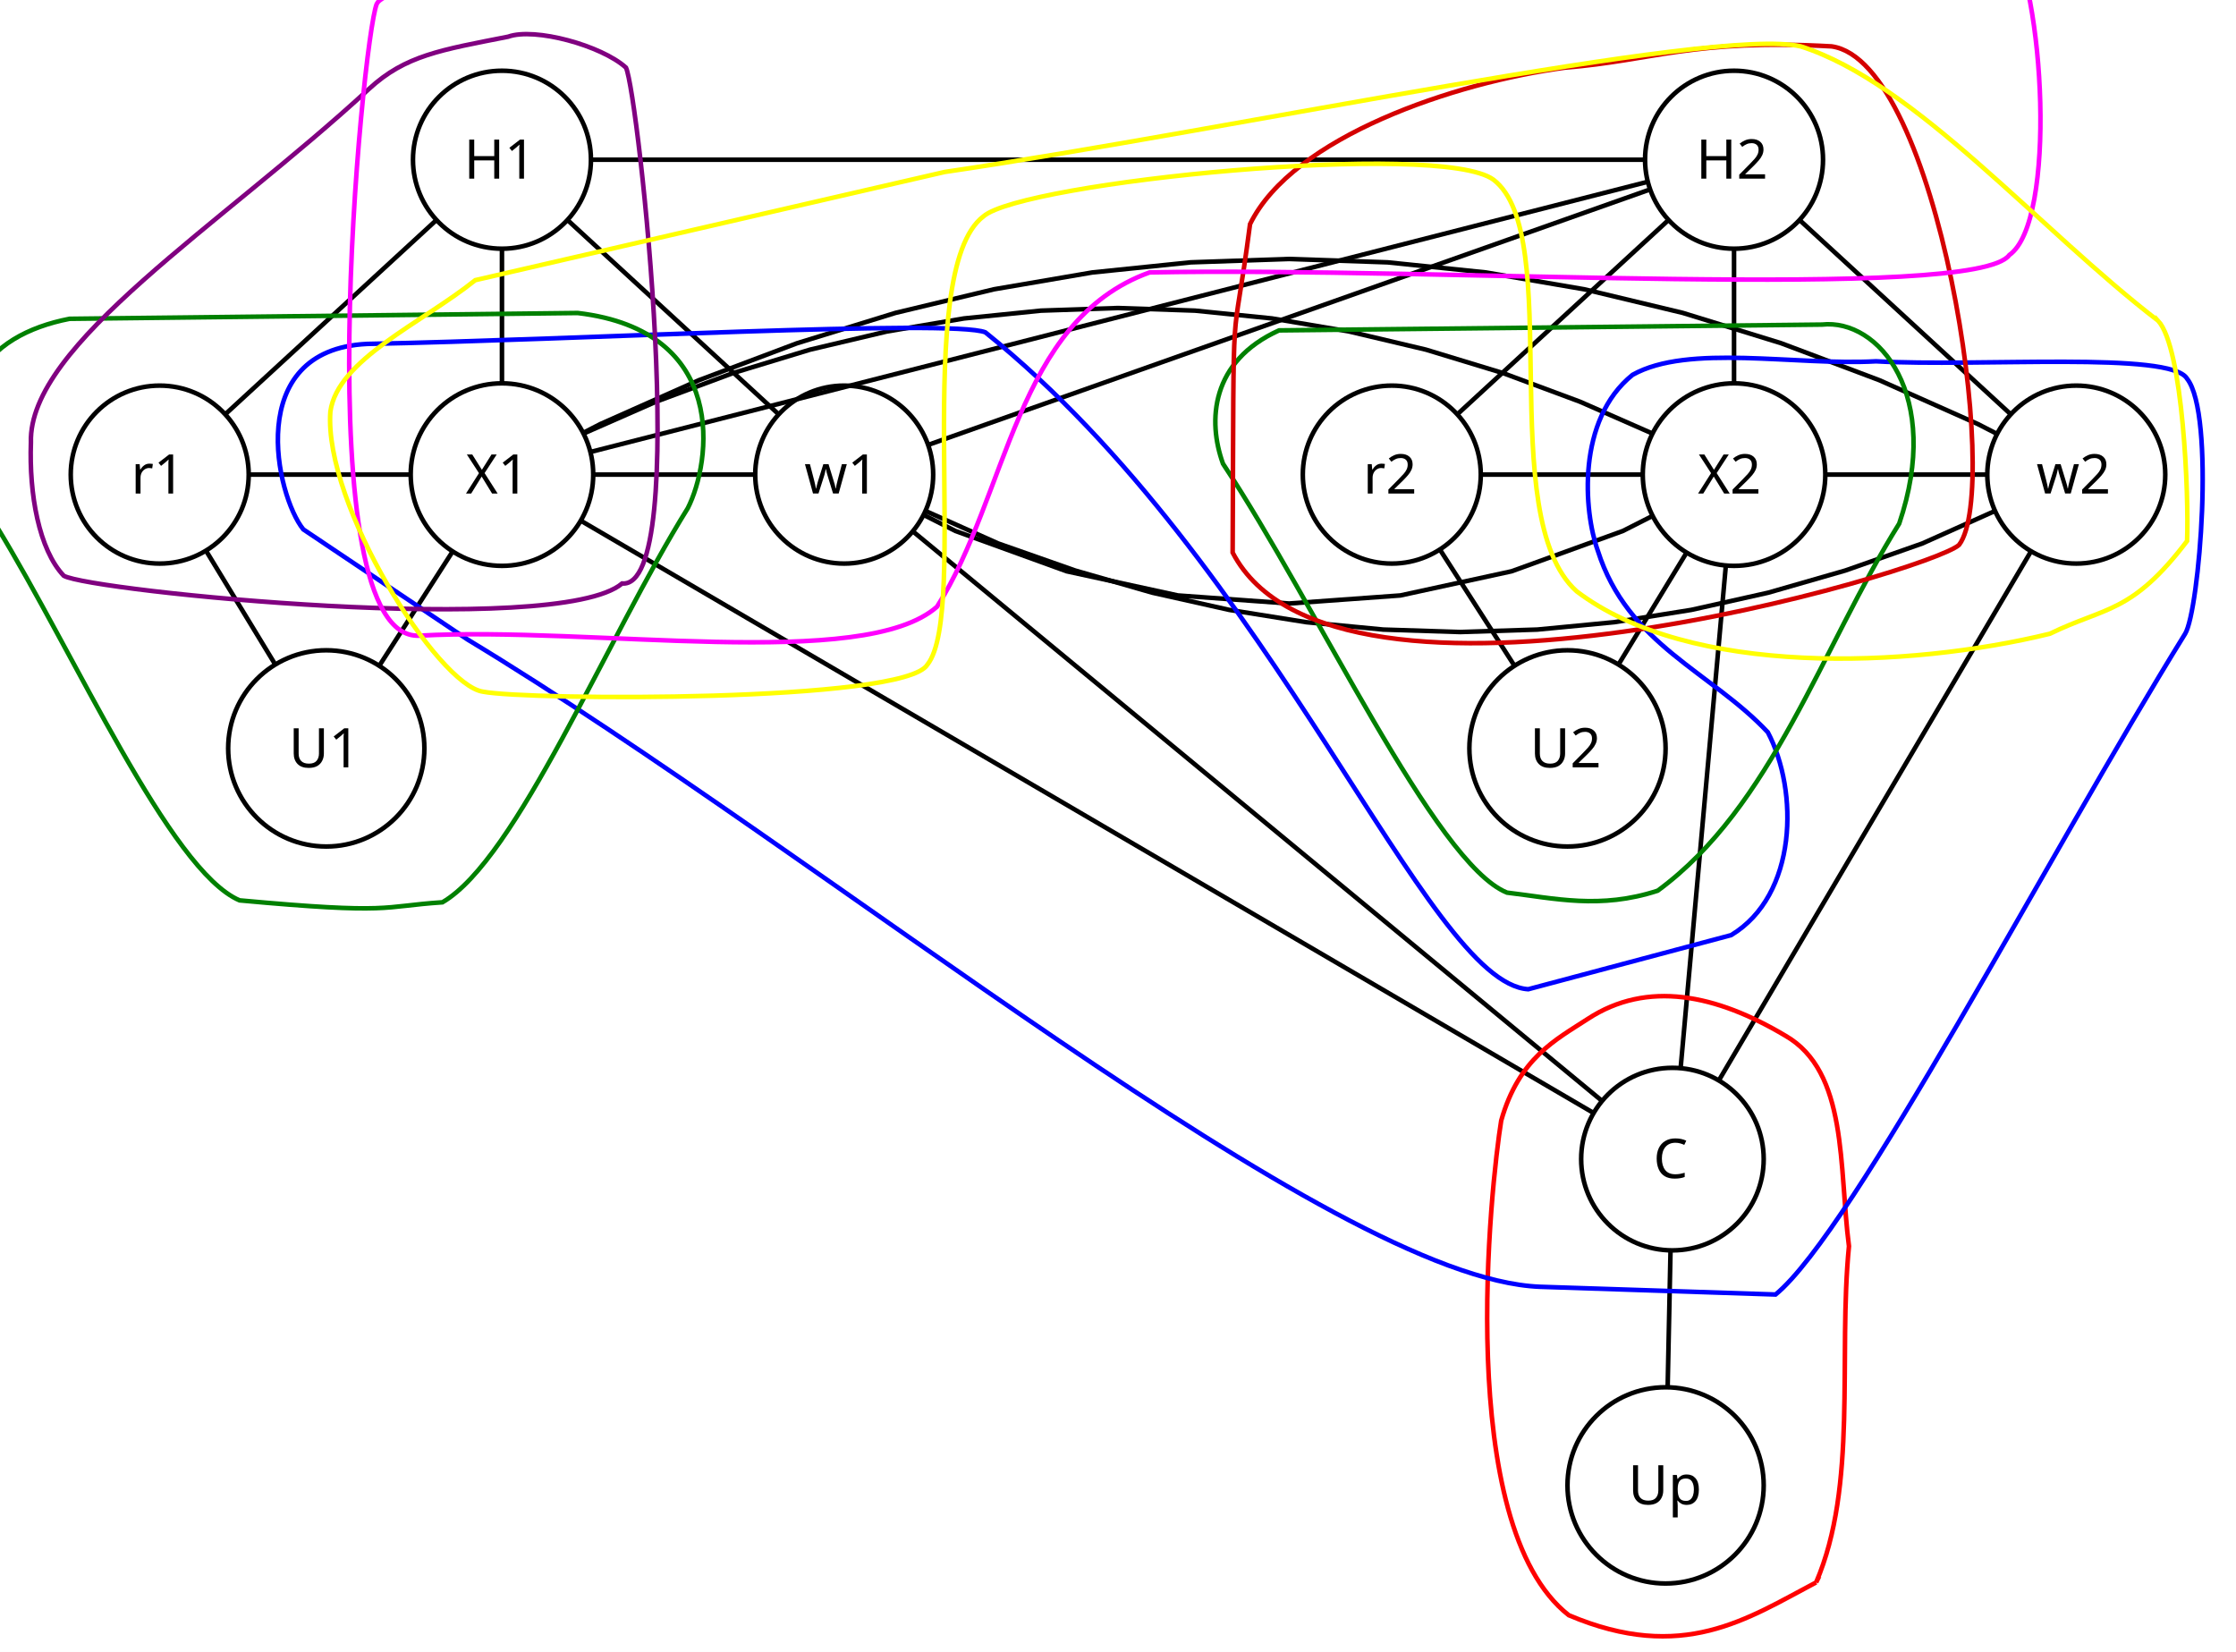
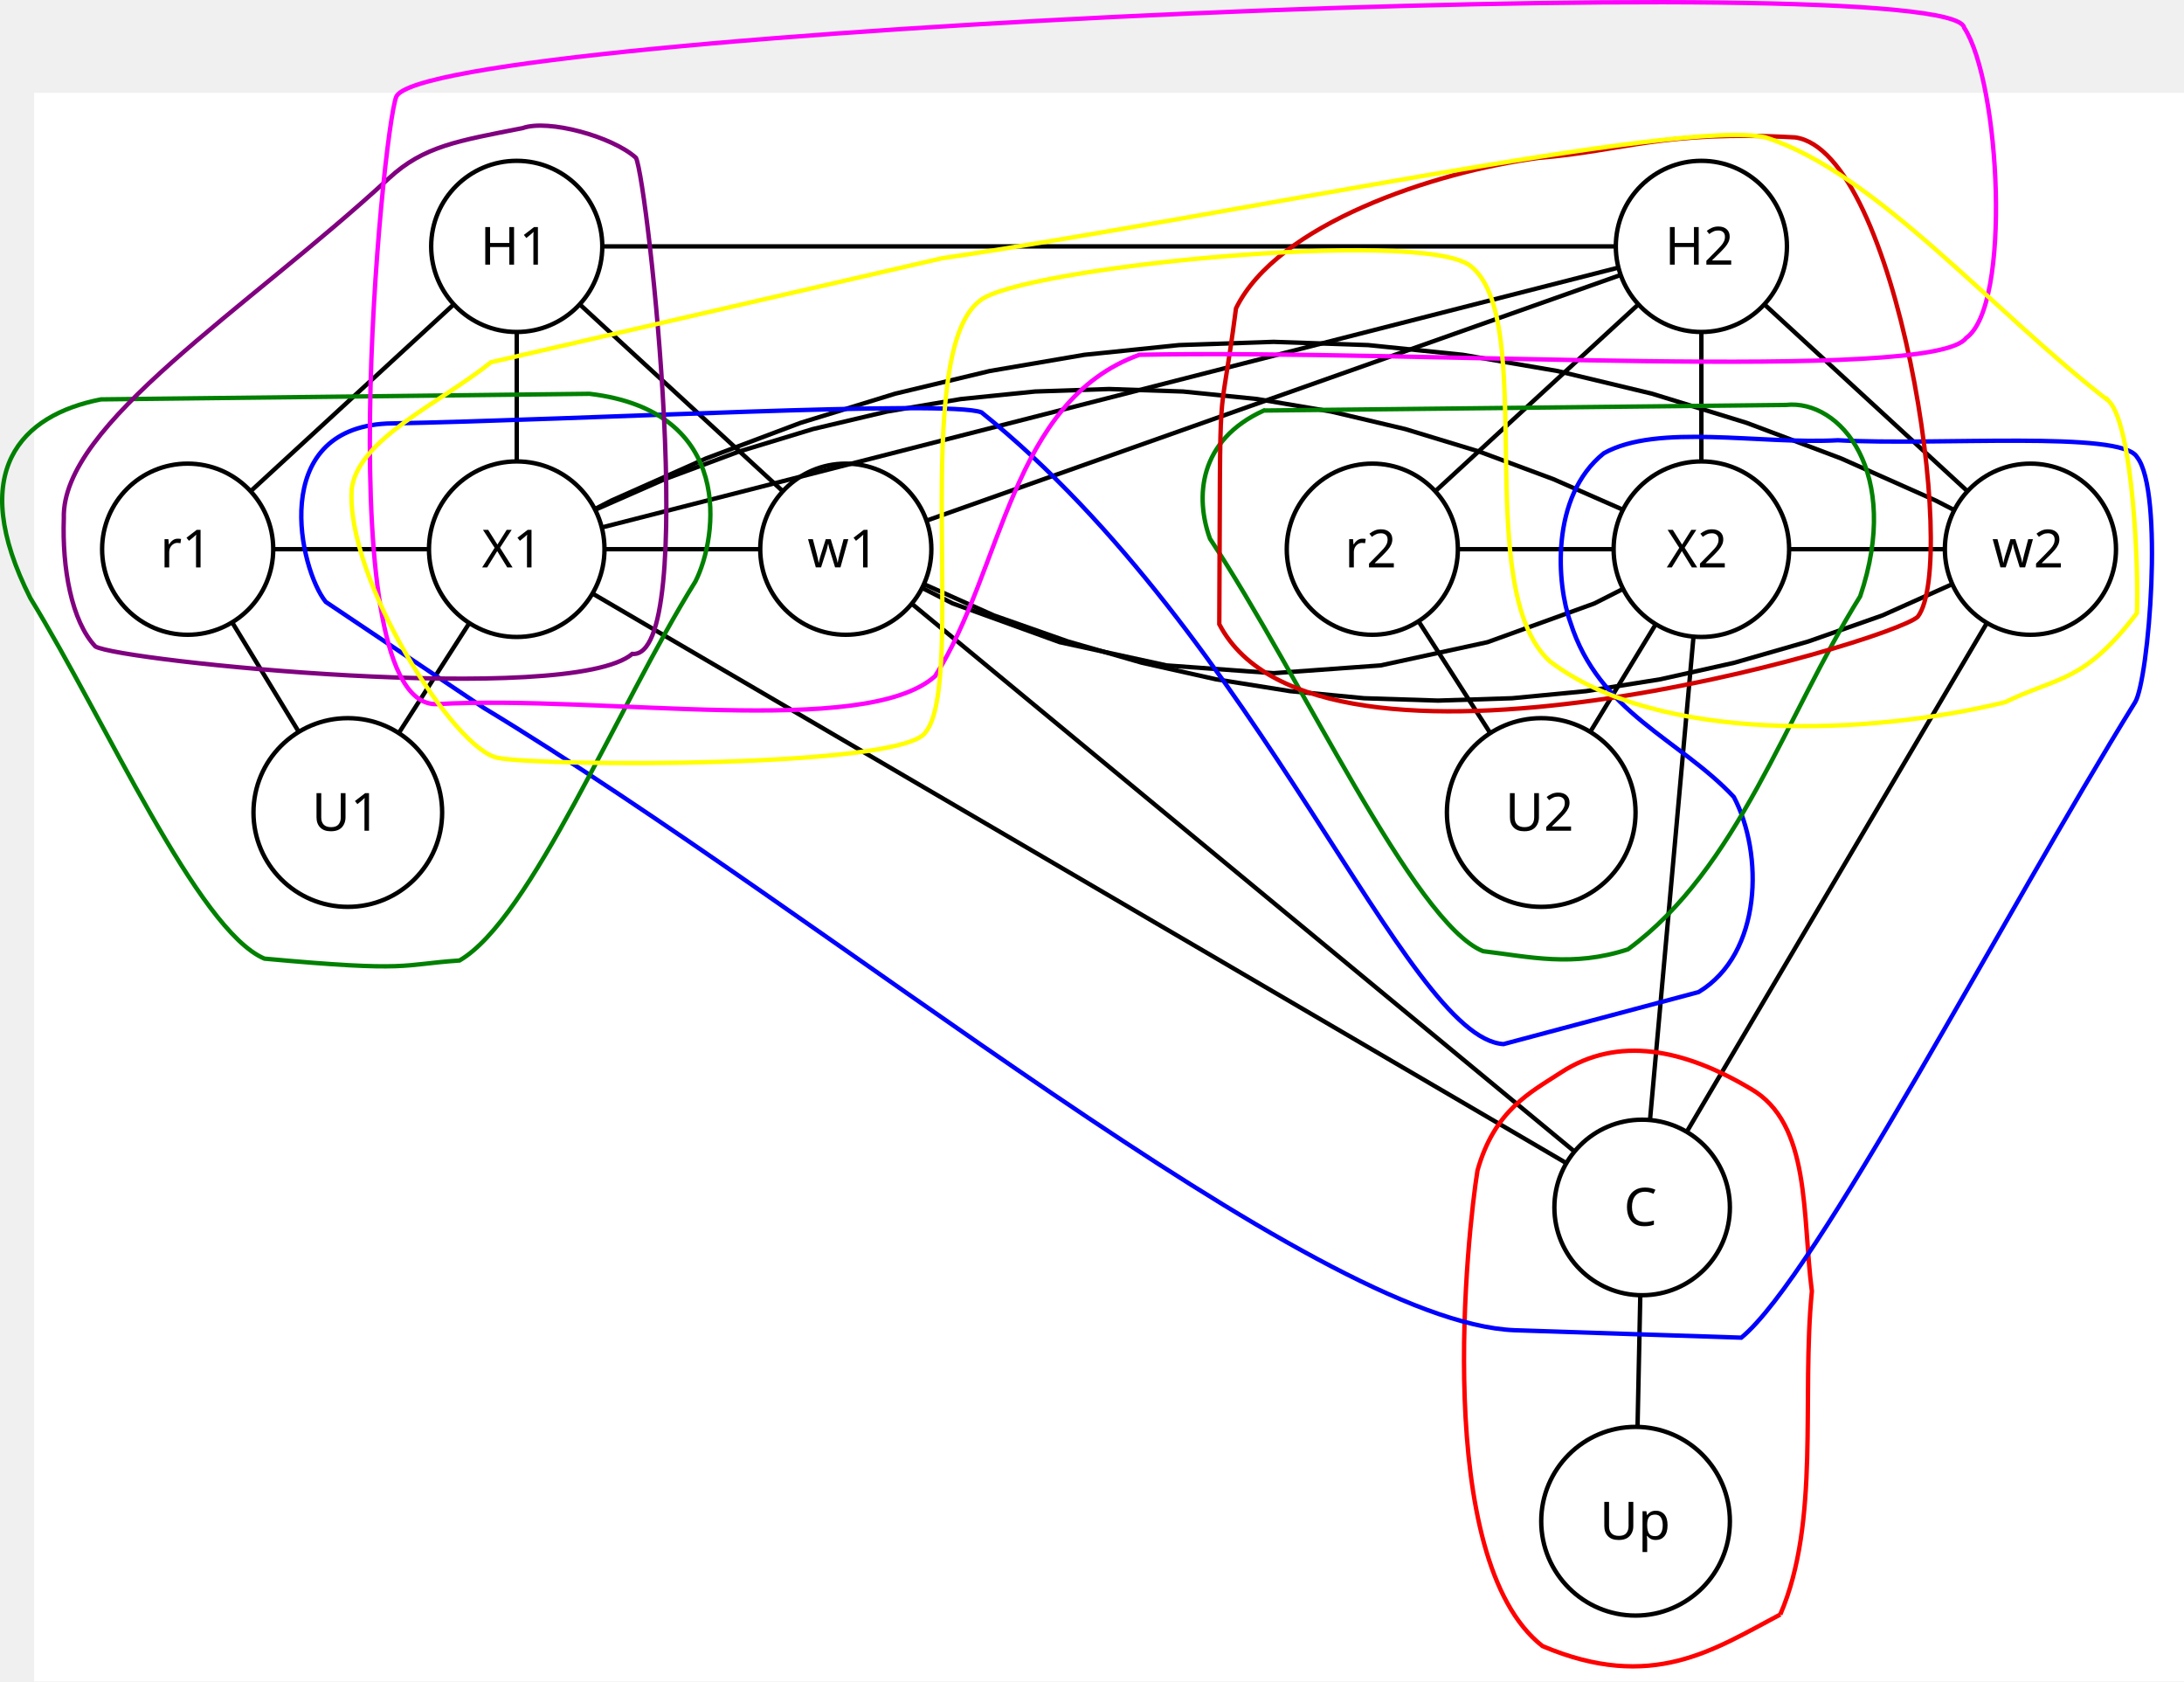
- <svg xmlns="http://www.w3.org/2000/svg" fill-opacity="1" color-rendering="auto" color-interpolation="auto" text-rendering="auto" stroke="black" stroke-linecap="square" width="490" stroke-miterlimit="10" shape-rendering="auto" stroke-opacity="1" fill="black" stroke-dasharray="none" font-weight="normal" stroke-width="1" height="362" font-family="'Dialog'" font-style="normal" stroke-linejoin="miter" font-size="12" stroke-dashoffset="0" image-rendering="auto" id="svg3379" version="1.1">
+ <svg xmlns="http://www.w3.org/2000/svg" color-rendering="auto" color-interpolation="auto" text-rendering="auto" width="497.773" stroke-miterlimit="10" shape-rendering="auto" font-weight="normal" height="383.148" font-style="normal" font-size="12" image-rendering="auto" id="svg3379" version="1.1" style="font-size:12px;font-style:normal;font-weight:normal;fill:#000000;fill-opacity:1;stroke:#000000;stroke-width:1;stroke-linecap:square;stroke-linejoin:miter;stroke-miterlimit:10;stroke-opacity:1;stroke-dasharray:none;stroke-dashoffset:0;font-family:Dialog">
  <defs id="genericDefs" />
-   <g id="g3382">
+   <g id="g3382" transform="translate(7.773091,21.14806)">
    <defs id="defs1">
      <clipPath clipPathUnits="userSpaceOnUse" id="clipPath1">
-         <path d="M0 0 L490 0 L490 362 L0 362 L0 0 Z" id="path3386" />
+         <path d="M 0,0 490,0 490,362 0,362 0,0 z" id="path3386" />
      </clipPath>
      <clipPath clipPathUnits="userSpaceOnUse" id="clipPath2">
-         <path d="M265 76 L755 76 L755 438 L265 438 L265 76 Z" id="path3389" />
+         <path d="m 265,76 490,0 0,362 -490,0 0,-362 z" id="path3389" />
      </clipPath>
    </defs>
-     <g fill="white" text-rendering="geometricPrecision" shape-rendering="geometricPrecision" transform="translate(-265,-76)" stroke="white" id="g3391">
-       <rect x="265" width="490" height="362" y="76" clip-path="url(#clipPath2)" stroke="none" id="rect3393" />
+     <g text-rendering="geometricPrecision" shape-rendering="geometricPrecision" transform="translate(-265,-76)" id="g3391" style="fill:#ffffff;stroke:#ffffff">
+       <rect x="265" width="490" height="362" y="76" clip-path="url(#clipPath2)" id="rect3393" style="stroke:none" />
    </g>
-     <g text-rendering="geometricPrecision" stroke-miterlimit="1.45" shape-rendering="geometricPrecision" font-family="sans-serif" transform="matrix(1,0,0,1,-265,-76)" stroke-linecap="butt" id="g3395">
-       <text x="293.716" xml:space="preserve" y="184.154" clip-path="url(#clipPath2)" stroke="none" id="text3397">r1</text>
-       <circle fill="none" r="19.5" clip-path="url(#clipPath2)" cx="300" cy="180" id="circle3399" d="m 319.5,180 c 0,10.77 -8.73,19.5 -19.5,19.5 -10.77,0 -19.5,-8.73 -19.5,-19.5 0,-10.77 8.73,-19.5 19.5,-19.5 10.77,0 19.5,8.73 19.5,19.5 z" />
-       <text x="441.275" xml:space="preserve" y="184.154" clip-path="url(#clipPath2)" stroke="none" id="text3401">w1</text>
-       <circle fill="none" r="19.5" clip-path="url(#clipPath2)" cx="450" cy="180" id="circle3403" d="m 469.5,180 c 0,10.77 -8.73,19.5 -19.5,19.5 -10.77,0 -19.5,-8.73 -19.5,-19.5 0,-10.77 8.73,-19.5 19.5,-19.5 10.77,0 19.5,8.73 19.5,19.5 z" />
-       <text x="366.671" xml:space="preserve" y="115.154" clip-path="url(#clipPath2)" stroke="none" id="text3405">H1</text>
-       <circle fill="none" r="19.5" clip-path="url(#clipPath2)" cx="375" cy="111" id="circle3407" d="m 394.5,111 c 0,10.77 -8.73,19.5 -19.5,19.5 -10.77,0 -19.5,-8.73 -19.5,-19.5 0,-10.77 8.73,-19.5 19.5,-19.5 10.77,0 19.5,8.73 19.5,19.5 z" />
-       <text x="563.716" xml:space="preserve" y="184.154" clip-path="url(#clipPath2)" stroke="none" id="text3409">r2</text>
-       <circle fill="none" r="19.5" clip-path="url(#clipPath2)" cx="570" cy="180" id="circle3411" d="m 589.5,180 c 0,10.77 -8.73,19.5 -19.5,19.5 -10.77,0 -19.5,-8.73 -19.5,-19.5 0,-10.77 8.73,-19.5 19.5,-19.5 10.77,0 19.5,8.73 19.5,19.5 z" />
-       <text x="711.275" xml:space="preserve" y="184.154" clip-path="url(#clipPath2)" stroke="none" id="text3413">w2</text>
-       <circle fill="none" r="19.5" clip-path="url(#clipPath2)" cx="720" cy="180" id="circle3415" d="m 739.5,180 c 0,10.77 -8.73,19.5 -19.5,19.5 -10.77,0 -19.5,-8.73 -19.5,-19.5 0,-10.77 8.73,-19.5 19.5,-19.5 10.77,0 19.5,8.73 19.5,19.5 z" />
-       <text x="636.671" xml:space="preserve" y="115.154" clip-path="url(#clipPath2)" stroke="none" id="text3417">H2</text>
-       <circle fill="none" r="19.5" clip-path="url(#clipPath2)" cx="645" cy="111" id="circle3419" d="m 664.5,111 c 0,10.77 -8.73,19.5 -19.5,19.5 -10.77,0 -19.5,-8.73 -19.5,-19.5 0,-10.77 8.73,-19.5 19.5,-19.5 10.77,0 19.5,8.73 19.5,19.5 z" />
-       <text x="367.072" xml:space="preserve" y="184.154" clip-path="url(#clipPath2)" stroke="none" id="text3421">X1</text>
-       <circle fill="none" r="20" clip-path="url(#clipPath2)" cx="375" cy="180" id="circle3423" d="m 395,180 c 0,11.046 -8.954,20 -20,20 -11.046,0 -20,-8.954 -20,-20 0,-11.046 8.954,-20 20,-20 11.046,0 20,8.954 20,20 z" />
-       <text x="637.072" xml:space="preserve" y="184.154" clip-path="url(#clipPath2)" stroke="none" id="text3425">X2</text>
-       <circle fill="none" r="20" clip-path="url(#clipPath2)" cx="645" cy="180" id="circle3427" d="m 665,180 c 0,11.046 -8.954,20 -20,20 -11.046,0 -20,-8.954 -20,-20 0,-11.046 8.954,-20 20,-20 11.046,0 20,8.954 20,20 z" />
-       <text x="328.291" xml:space="preserve" y="244.154" clip-path="url(#clipPath2)" stroke="none" id="text3429">U1</text>
-       <circle fill="none" r="21.5" clip-path="url(#clipPath2)" cx="336.5" cy="240" id="circle3431" d="m 358,240 c 0,11.874 -9.626,21.5 -21.5,21.5 -11.874,0 -21.5,-9.626 -21.5,-21.5 0,-11.874 9.626,-21.5 21.5,-21.5 11.874,0 21.5,9.626 21.5,21.5 z" />
-       <text x="600.291" xml:space="preserve" y="244.154" clip-path="url(#clipPath2)" stroke="none" id="text3433">U2</text>
-       <circle fill="none" r="21.5" clip-path="url(#clipPath2)" cx="608.5" cy="240" id="circle3435" d="m 630,240 c 0,11.874 -9.626,21.5 -21.5,21.5 -11.874,0 -21.5,-9.626 -21.5,-21.5 0,-11.874 9.626,-21.5 21.5,-21.5 11.874,0 21.5,9.626 21.5,21.5 z" />
-       <text x="621.8" xml:space="preserve" y="405.654" clip-path="url(#clipPath2)" stroke="none" id="text3437">Up</text>
-       <circle fill="none" r="21.5" clip-path="url(#clipPath2)" cx="630" cy="401.5" id="circle3439" d="m 651.5,401.5 c 0,11.874 -9.626,21.5 -21.5,21.5 -11.874,0 -21.5,-9.626 -21.5,-21.5 0,-11.874 9.626,-21.5 21.5,-21.5 11.874,0 21.5,9.626 21.5,21.5 z" />
-       <text x="627.311" xml:space="preserve" y="334.154" clip-path="url(#clipPath2)" stroke="none" id="text3441">C</text>
-       <circle fill="none" r="20" clip-path="url(#clipPath2)" cx="631.5" cy="330" id="circle3443" d="m 651.5,330 c 0,11.046 -8.954,20 -20,20 -11.046,0 -20,-8.954 -20,-20 0,-11.046 8.954,-20 20,-20 11.046,0 20,8.954 20,20 z" />
-       <path fill="none" d="M360.649 124.203 L314.351 166.797" clip-path="url(#clipPath2)" id="path3445" />
-       <path fill="none" d="M389.351 124.203 L435.649 166.797" clip-path="url(#clipPath2)" id="path3447" />
-       <path fill="none" d="M467.801 187.961 L483.75 195.094 L500.625 201.023 L517.5 205.875 L534.375 209.648 L551.25 212.344 L568.125 213.961 L585 214.5 L601.875 213.961 L618.75 212.344 L635.625 209.648 L652.5 205.875 L669.375 201.023 L686.25 195.094 L702.199 187.961" clip-path="url(#clipPath2)" id="path3449" />
-       <path fill="none" d="M468.383 173.495 L626.617 117.505" clip-path="url(#clipPath2)" id="path3451" />
-       <path fill="none" d="M394.5 111 L625.5 111" clip-path="url(#clipPath2)" id="path3453" />
-       <path fill="none" d="M659.351 124.203 L705.649 166.797" clip-path="url(#clipPath2)" id="path3455" />
-       <path fill="none" d="M630.649 124.203 L584.351 166.797" clip-path="url(#clipPath2)" id="path3457" />
-       <path fill="none" d="M319.5 180 L355 180" clip-path="url(#clipPath2)" id="path3459" />
-       <path fill="none" d="M375 130.5 L375 160" clip-path="url(#clipPath2)" id="path3461" />
-       <path fill="none" d="M395 180 L430.5 180" clip-path="url(#clipPath2)" id="path3463" />
-       <path fill="none" d="M392.791 170.863 L396.562 168.926 L418.125 159.328 L439.688 151.207 L461.25 144.562 L482.812 139.394 L504.375 135.703 L525.938 133.488 L547.5 132.75 L569.062 133.488 L590.625 135.703 L612.188 139.394 L633.75 144.562 L655.312 151.207 L676.875 159.328 L698.438 168.926 L702.654 171.091" clip-path="url(#clipPath2)" id="path3465" />
-       <path fill="none" d="M394.377 175.048 L626.107 115.828" clip-path="url(#clipPath2)" id="path3467" />
-       <path fill="none" d="M589.5 180 L625 180" clip-path="url(#clipPath2)" id="path3469" />
-       <path fill="none" d="M392.897 170.996 L408.75 164.031 L425.625 157.758 L442.5 152.625 L459.375 148.633 L476.25 145.781 L493.125 144.07 L510 143.5 L526.875 144.07 L543.75 145.781 L560.625 148.633 L577.5 152.625 L594.375 157.758 L611.25 164.031 L627.103 170.996" clip-path="url(#clipPath2)" id="path3471" />
-       <path fill="none" d="M467.392 188.819 L474.375 192.359 L498.75 201.188 L523.125 206.484 L547.5 208.25 L571.875 206.484 L596.25 201.188 L620.625 192.359 L627.162 189.045" clip-path="url(#clipPath2)" id="path3473" />
-       <path fill="none" d="M645 130.5 L645 160" clip-path="url(#clipPath2)" id="path3475" />
-       <path fill="none" d="M665 180 L700.5 180" clip-path="url(#clipPath2)" id="path3477" />
-       <path fill="none" d="M310.135 196.66 L325.326 221.632" clip-path="url(#clipPath2)" id="path3479" />
-       <path fill="none" d="M364.199 196.833 L348.111 221.905" clip-path="url(#clipPath2)" id="path3481" />
-       <path fill="none" d="M580.531 196.412 L596.889 221.905" clip-path="url(#clipPath2)" id="path3483" />
-       <path fill="none" d="M634.606 197.087 L619.674 221.632" clip-path="url(#clipPath2)" id="path3485" />
-       <path fill="none" d="M392.265 190.096 L614.235 319.904" clip-path="url(#clipPath2)" id="path3487" />
-       <path fill="none" d="M465.031 192.422 L616.083 317.259" clip-path="url(#clipPath2)" id="path3489" />
-       <path fill="none" d="M643.207 199.919 L633.293 310.08" clip-path="url(#clipPath2)" id="path3491" />
-       <path fill="none" d="M710.091 196.795 L641.663 312.775" clip-path="url(#clipPath2)" id="path3493" />
-       <path fill="none" d="M631.081 349.996 L630.451 380.005" clip-path="url(#clipPath2)" id="path3495" />
+     <g text-rendering="geometricPrecision" stroke-miterlimit="1.45" shape-rendering="geometricPrecision" transform="translate(-265,-76)" id="g3395" style="stroke-linecap:butt;stroke-miterlimit:1.45;font-family:sans-serif">
+       <text x="293.716" xml:space="preserve" y="184.154" clip-path="url(#clipPath2)" id="text3397" style="stroke:none">r1</text>
+       <circle r="19.5" clip-path="url(#clipPath2)" cx="300" cy="180" id="circle3399" d="m 319.5,180 c 0,10.77 -8.73,19.5 -19.5,19.5 -10.77,0 -19.5,-8.73 -19.5,-19.5 0,-10.77 8.73,-19.5 19.5,-19.5 10.77,0 19.5,8.73 19.5,19.5 z" style="fill:none" />
+       <text x="441.275" xml:space="preserve" y="184.154" clip-path="url(#clipPath2)" id="text3401" style="stroke:none">w1</text>
+       <circle r="19.5" clip-path="url(#clipPath2)" cx="450" cy="180" id="circle3403" d="m 469.5,180 c 0,10.77 -8.73,19.5 -19.5,19.5 -10.77,0 -19.5,-8.73 -19.5,-19.5 0,-10.77 8.73,-19.5 19.5,-19.5 10.77,0 19.5,8.73 19.5,19.5 z" style="fill:none" />
+       <text x="366.671" xml:space="preserve" y="115.154" clip-path="url(#clipPath2)" id="text3405" style="stroke:none">H1</text>
+       <circle r="19.5" clip-path="url(#clipPath2)" cx="375" cy="111" id="circle3407" d="m 394.5,111 c 0,10.77 -8.73,19.5 -19.5,19.5 -10.77,0 -19.5,-8.73 -19.5,-19.5 0,-10.77 8.73,-19.5 19.5,-19.5 10.77,0 19.5,8.73 19.5,19.5 z" style="fill:none" />
+       <text x="563.716" xml:space="preserve" y="184.154" clip-path="url(#clipPath2)" id="text3409" style="stroke:none">r2</text>
+       <circle r="19.5" clip-path="url(#clipPath2)" cx="570" cy="180" id="circle3411" d="m 589.5,180 c 0,10.77 -8.73,19.5 -19.5,19.5 -10.77,0 -19.5,-8.73 -19.5,-19.5 0,-10.77 8.73,-19.5 19.5,-19.5 10.77,0 19.5,8.73 19.5,19.5 z" style="fill:none" />
+       <text x="711.275" xml:space="preserve" y="184.154" clip-path="url(#clipPath2)" id="text3413" style="stroke:none">w2</text>
+       <circle r="19.5" clip-path="url(#clipPath2)" cx="720" cy="180" id="circle3415" d="m 739.5,180 c 0,10.77 -8.73,19.5 -19.5,19.5 -10.77,0 -19.5,-8.73 -19.5,-19.5 0,-10.77 8.73,-19.5 19.5,-19.5 10.77,0 19.5,8.73 19.5,19.5 z" style="fill:none" />
+       <text x="636.671" xml:space="preserve" y="115.154" clip-path="url(#clipPath2)" id="text3417" style="stroke:none">H2</text>
+       <circle r="19.5" clip-path="url(#clipPath2)" cx="645" cy="111" id="circle3419" d="m 664.5,111 c 0,10.77 -8.73,19.5 -19.5,19.5 -10.77,0 -19.5,-8.73 -19.5,-19.5 0,-10.77 8.73,-19.5 19.5,-19.5 10.77,0 19.5,8.73 19.5,19.5 z" style="fill:none" />
+       <text x="367.072" xml:space="preserve" y="184.154" clip-path="url(#clipPath2)" id="text3421" style="stroke:none">X1</text>
+       <circle r="20" clip-path="url(#clipPath2)" cx="375" cy="180" id="circle3423" d="m 395,180 c 0,11.046 -8.954,20 -20,20 -11.046,0 -20,-8.954 -20,-20 0,-11.046 8.954,-20 20,-20 11.046,0 20,8.954 20,20 z" style="fill:none" />
+       <text x="637.072" xml:space="preserve" y="184.154" clip-path="url(#clipPath2)" id="text3425" style="stroke:none">X2</text>
+       <circle r="20" clip-path="url(#clipPath2)" cx="645" cy="180" id="circle3427" d="m 665,180 c 0,11.046 -8.954,20 -20,20 -11.046,0 -20,-8.954 -20,-20 0,-11.046 8.954,-20 20,-20 11.046,0 20,8.954 20,20 z" style="fill:none" />
+       <text x="328.291" xml:space="preserve" y="244.154" clip-path="url(#clipPath2)" id="text3429" style="stroke:none">U1</text>
+       <circle r="21.5" clip-path="url(#clipPath2)" cx="336.5" cy="240" id="circle3431" d="m 358,240 c 0,11.874 -9.626,21.5 -21.5,21.5 -11.874,0 -21.5,-9.626 -21.5,-21.5 0,-11.874 9.626,-21.5 21.5,-21.5 11.874,0 21.5,9.626 21.5,21.5 z" style="fill:none" />
+       <text x="600.291" xml:space="preserve" y="244.154" clip-path="url(#clipPath2)" id="text3433" style="stroke:none">U2</text>
+       <circle r="21.5" clip-path="url(#clipPath2)" cx="608.5" cy="240" id="circle3435" d="m 630,240 c 0,11.874 -9.626,21.5 -21.5,21.5 -11.874,0 -21.5,-9.626 -21.5,-21.5 0,-11.874 9.626,-21.5 21.5,-21.5 11.874,0 21.5,9.626 21.5,21.5 z" style="fill:none" />
+       <text x="621.8" xml:space="preserve" y="405.654" clip-path="url(#clipPath2)" id="text3437" style="stroke:none">Up</text>
+       <circle r="21.5" clip-path="url(#clipPath2)" cx="630" cy="401.5" id="circle3439" d="m 651.5,401.5 c 0,11.874 -9.626,21.5 -21.5,21.5 -11.874,0 -21.5,-9.626 -21.5,-21.5 0,-11.874 9.626,-21.5 21.5,-21.5 11.874,0 21.5,9.626 21.5,21.5 z" style="fill:none" />
+       <text x="627.31" xml:space="preserve" y="334.154" clip-path="url(#clipPath2)" id="text3441" style="stroke:none">C</text>
+       <circle r="20" clip-path="url(#clipPath2)" cx="631.5" cy="330" id="circle3443" d="m 651.5,330 c 0,11.046 -8.954,20 -20,20 -11.046,0 -20,-8.954 -20,-20 0,-11.046 8.954,-20 20,-20 11.046,0 20,8.954 20,20 z" style="fill:none" />
+       <path d="m 360.649,124.203 -46.299,42.595" clip-path="url(#clipPath2)" id="path3445" style="fill:none" />
+       <path d="m 389.351,124.203 46.299,42.595" clip-path="url(#clipPath2)" id="path3447" style="fill:none" />
+       <path d="m 467.801,187.961 15.949,7.133 16.875,5.93 16.875,4.852 16.875,3.773 16.875,2.695 16.875,1.617 16.875,0.539 16.875,-0.539 16.875,-1.617 16.875,-2.695 16.875,-3.773 16.875,-4.852 16.875,-5.93 15.949,-7.133" clip-path="url(#clipPath2)" id="path3449" style="fill:none" />
+       <path d="M 468.383,173.495 626.617,117.505" clip-path="url(#clipPath2)" id="path3451" style="fill:none" />
+       <path d="m 394.5,111 231,0" clip-path="url(#clipPath2)" id="path3453" style="fill:none" />
+       <path d="m 659.351,124.203 46.299,42.595" clip-path="url(#clipPath2)" id="path3455" style="fill:none" />
+       <path d="m 630.649,124.203 -46.299,42.595" clip-path="url(#clipPath2)" id="path3457" style="fill:none" />
+       <path d="m 319.5,180 35.5,0" clip-path="url(#clipPath2)" id="path3459" style="fill:none" />
+       <path d="m 375,130.5 0,29.5" clip-path="url(#clipPath2)" id="path3461" style="fill:none" />
+       <path d="m 395,180 35.5,0" clip-path="url(#clipPath2)" id="path3463" style="fill:none" />
+       <path d="m 392.791,170.863 3.772,-1.937 21.562,-9.598 21.562,-8.121 21.562,-6.644 21.562,-5.168 21.562,-3.691 21.562,-2.215 21.562,-0.738 21.562,0.738 21.562,2.215 21.562,3.691 21.562,5.168 21.562,6.644 21.562,8.121 21.562,9.598 4.216,2.166" clip-path="url(#clipPath2)" id="path3465" style="fill:none" />
+       <path d="M 394.377,175.048 626.107,115.828" clip-path="url(#clipPath2)" id="path3467" style="fill:none" />
+       <path d="m 589.5,180 35.5,0" clip-path="url(#clipPath2)" id="path3469" style="fill:none" />
+       <path d="m 392.897,170.996 15.853,-6.965 16.875,-6.273 16.875,-5.133 16.875,-3.992 16.875,-2.852 16.875,-1.711 L 510,143.5 l 16.875,0.57 16.875,1.711 16.875,2.852 16.875,3.992 16.875,5.133 16.875,6.273 15.853,6.965" clip-path="url(#clipPath2)" id="path3471" style="fill:none" />
+       <path d="m 467.392,188.819 6.983,3.541 24.375,8.828 24.375,5.297 24.375,1.766 24.375,-1.766 24.375,-5.297 24.375,-8.828 6.537,-3.315" clip-path="url(#clipPath2)" id="path3473" style="fill:none" />
+       <path d="m 645,130.5 0,29.5" clip-path="url(#clipPath2)" id="path3475" style="fill:none" />
+       <path d="m 665,180 35.5,0" clip-path="url(#clipPath2)" id="path3477" style="fill:none" />
+       <path d="m 310.135,196.66 15.191,24.972" clip-path="url(#clipPath2)" id="path3479" style="fill:none" />
+       <path d="m 364.199,196.833 -16.088,25.072" clip-path="url(#clipPath2)" id="path3481" style="fill:none" />
+       <path d="m 580.531,196.412 16.358,25.493" clip-path="url(#clipPath2)" id="path3483" style="fill:none" />
+       <path d="M 634.606,197.087 619.674,221.632" clip-path="url(#clipPath2)" id="path3485" style="fill:none" />
+       <path d="M 392.265,190.096 614.235,319.904" clip-path="url(#clipPath2)" id="path3487" style="fill:none" />
+       <path d="M 465.031,192.422 616.083,317.259" clip-path="url(#clipPath2)" id="path3489" style="fill:none" />
+       <path d="m 643.207,199.919 -9.915,110.161" clip-path="url(#clipPath2)" id="path3491" style="fill:none" />
+       <path d="M 710.091,196.795 641.663,312.775" clip-path="url(#clipPath2)" id="path3493" style="fill:none" />
+       <path d="m 631.081,349.996 -0.63,30.009" clip-path="url(#clipPath2)" id="path3495" style="fill:none" />
    </g>
  </g>
-   <path style="fill:none;stroke:#ff0000;stroke-width:1px;stroke-linecap:butt;stroke-linejoin:miter;stroke-opacity:1" d="m 397.988,346.758 c -15.109,7.981 -29.268,17.759 -54.194,7.198 -25.322,-19.783 -17.034,-94.73 -14.819,-108.388 3.901,-13.757 12.004,-17.736 18.996,-22.301 13.023,-8.503 28.091,-5.345 43.242,3.672 13.805,7.899 11.733,28.788 13.972,46.15 -2.399,24.557 1.931,52.478 -7.198,73.67 z" id="path3501" />
-   <path style="fill:none;stroke:#0000ff;stroke-width:1px;stroke-linecap:butt;stroke-linejoin:miter;stroke-opacity:1" d="M 80.444,75.364 C 125.606,74.517 208.574,69.89 215.93,72.823 279.294,123.771 312.604,215.365 334.903,216.777 l 44.456,-11.855 c 14.572,-8.763 14.819,-31.613 8.044,-44.456 -12.419,-13.266 -30.727,-19.173 -37.258,-39.799 -3.101,-8.612 -4.657,-28.65 7.621,-38.529 12.26,-6.869 35.565,-1.976 53.347,-2.964 22.722,1.27 64.616,-2.253 68.166,3.811 6.191,7.823 2.681,50.807 -0.423,55.888 -29.92,48.267 -72.722,130.886 -89.759,144.8 l -51.654,-1.694 C 291.597,280.173 180.788,187.421 102.461,140.143 L 66.473,116.009 C 60.55,108.725 53.204,76.684 80.444,75.364 z" id="path4271" />
-   <path style="fill:none;stroke:#008000;stroke-width:1px;stroke-linecap:butt;stroke-linejoin:miter;stroke-opacity:1" d="m 280.285,72.4 118.973,-1.27 c 12.459,-1.367 26.466,15.517 16.936,43.609 -17.103,27.42 -27.815,62.031 -52.924,80.444 -12.601,4.124 -22.57,1.666 -33.025,0.423 -15.751,-6.354 -41.492,-62.662 -62.239,-93.993 C 264.596,92.216 265.342,79.179 280.285,72.4 z" id="path4294" />
-   <path style="fill:none;stroke:#008000;stroke-width:1px;stroke-linecap:butt;stroke-linejoin:miter;stroke-opacity:1" d="M 15.242,69.86 126.594,68.589 c 33.305,3.92 29.223,32.738 24.133,42.763 -17.924,28.791 -37.446,76.883 -53.771,86.372 -13.641,0.913 -10.749,2.677 -44.456,-0.423 C 37.259,190.812 16.371,143.248 -0.847,115.163 -15.494,86.209 -2.956,73.409 15.242,69.86 z" id="path4296" />
-   <path style="fill:none;stroke:#800080;stroke-width:1px;stroke-linecap:butt;stroke-linejoin:miter;stroke-opacity:1" d="m 80.868,19.476 c 8.001,-7.368 15.785,-8.529 30.484,-11.432 5.804,-2.087 20.46,1.909 25.827,6.774 2.691,5.673 14.604,114.361 -0.847,113.046 -14.254,11.996 -116.606,1.643 -122.36,-1.694 C 8.531,120.436 6.365,108.284 6.774,96.957 6.173,75.496 48.267,49.537 80.868,19.476 z" id="path4298" />
-   <path style="fill:none;stroke:#d40000;stroke-width:1px;stroke-linecap:butt;stroke-linejoin:miter;stroke-opacity:1" d="m 342.947,14.819 c 19.435,-1.565 28.166,-6.341 58.428,-4.657 23.29,3.253 37.4,96.816 27.944,109.235 -6.019,5.706 -136.967,44.452 -159.195,1.694 0.292,-63.142 -0.282,-40.504 3.811,-71.977 9.372,-19.143 44.88,-31.049 69.013,-34.295 z" id="path4300" />
-   <path style="fill:none;stroke:#ff00ff;stroke-width:1px;stroke-linecap:butt;stroke-linejoin:miter;stroke-opacity:1" d="M 82.561,0.847 C 79.315,8.891 66.692,140.459 91.876,139.296 c 37.823,-2.117 97.437,7.872 113.469,-6.351 15.524,-24.416 17.226,-62.654 46.573,-73.247 62.803,-1.27 180.928,6.398 188.409,-3.811 10.444,-7.315 7.762,-58.146 -0.423,-70.706 -2.391,-14.365 -349.963,0.499 -357.343,15.665 z" id="path4302" />
-   <path style="fill:none;stroke:#ffff00;stroke-width:1px;stroke-linecap:butt;stroke-linejoin:miter;stroke-opacity:1" d="m 472.929,70.283 c 5.504,5.927 6.751,38.544 6.351,48.267 -12.137,15.978 -17.924,14.395 -30.061,20.323 -31.013,7.586 -78.986,9.521 -103.731,-9.315 -18.27,-16.504 -2.405,-78.12 -18.206,-90.182 -11.645,-8.618 -103.184,0.521 -111.775,8.044 -15.944,12.121 -2.977,86.609 -12.278,98.227 -4.94,8.327 -87.734,7.837 -97.38,5.927 C 95.969,150.163 70.899,110.646 72.4,90.182 73.992,78.787 92.47,70.769 104.154,61.392 L 207.039,37.682 c 62.521,-9.173 168.591,-31.899 187.563,-27.52 25.126,7.977 52.218,40.081 78.327,60.122 z" id="path4304" />
+   <path style="fill:none;stroke:#ff0000;stroke-width:1px;stroke-linecap:butt;stroke-linejoin:miter;stroke-opacity:1" d="m 405.761,367.906 c -15.109,7.981 -29.268,17.759 -54.194,7.198 -25.322,-19.783 -17.034,-94.73 -14.819,-108.388 3.901,-13.757 12.004,-17.736 18.996,-22.301 13.023,-8.503 28.091,-5.345 43.242,3.672 13.805,7.899 11.733,28.788 13.972,46.15 -2.399,24.557 1.931,52.478 -7.198,73.67 z" id="path3501" />
+   <path style="fill:none;stroke:#0000ff;stroke-width:1px;stroke-linecap:butt;stroke-linejoin:miter;stroke-opacity:1" d="M 88.218,96.512 C 133.379,95.665 216.347,91.038 223.703,93.971 287.067,144.919 320.377,236.513 342.676,237.925 l 44.456,-11.855 c 14.572,-8.763 14.819,-31.613 8.044,-44.456 -12.419,-13.266 -30.727,-19.173 -37.258,-39.799 -3.101,-8.612 -4.657,-28.65 7.621,-38.529 12.26,-6.869 35.565,-1.976 53.347,-2.964 22.722,1.27 64.616,-2.253 68.166,3.811 6.191,7.823 2.681,50.807 -0.423,55.888 -29.92,48.267 -72.722,130.886 -89.759,144.8 l -51.654,-1.694 C 299.37,301.322 188.561,208.57 110.234,161.291 L 74.246,137.157 C 68.323,129.873 60.977,97.832 88.218,96.512 z" id="path4271" />
+   <path style="fill:none;stroke:#008000;stroke-width:1px;stroke-linecap:butt;stroke-linejoin:miter;stroke-opacity:1" d="m 288.058,93.548 118.973,-1.27 c 12.459,-1.367 26.466,15.517 16.936,43.609 -17.103,27.42 -27.815,62.031 -52.924,80.444 -12.601,4.124 -22.57,1.666 -33.025,0.423 -15.751,-6.354 -41.492,-62.662 -62.239,-93.993 -3.411,-9.398 -2.665,-22.435 12.278,-29.214 z" id="path4294" />
+   <path style="fill:none;stroke:#008000;stroke-width:1px;stroke-linecap:butt;stroke-linejoin:miter;stroke-opacity:1" d="M 23.015,91.008 134.367,89.738 c 33.305,3.92 29.223,32.738 24.133,42.763 -17.924,28.791 -37.446,76.883 -53.771,86.372 -13.641,0.913 -10.749,2.677 -44.456,-0.423 C 45.032,211.96 24.144,164.396 6.926,136.311 -7.721,107.357 4.817,94.557 23.015,91.008 z" id="path4296" />
+   <path style="fill:none;stroke:#800080;stroke-width:1px;stroke-linecap:butt;stroke-linejoin:miter;stroke-opacity:1" d="m 88.641,40.624 c 8.001,-7.368 15.785,-8.529 30.484,-11.432 5.804,-2.087 20.46,1.909 25.827,6.774 2.691,5.673 14.604,114.361 -0.847,113.046 -14.254,11.996 -116.606,1.643 -122.36,-1.694 C 16.304,141.584 14.139,129.433 14.547,118.105 13.946,96.644 56.04,70.685 88.641,40.624 z" id="path4298" />
+   <path style="fill:none;stroke:#d40000;stroke-width:1px;stroke-linecap:butt;stroke-linejoin:miter;stroke-opacity:1" d="m 350.72,35.967 c 19.435,-1.565 28.166,-6.341 58.428,-4.657 23.29,3.253 37.4,96.816 27.944,109.235 -6.019,5.706 -136.967,44.452 -159.195,1.694 0.292,-63.142 -0.282,-40.504 3.811,-71.977 9.372,-19.143 44.88,-31.049 69.013,-34.295 z" id="path4300" />
+   <path style="fill:none;stroke:#ff00ff;stroke-width:1px;stroke-linecap:butt;stroke-linejoin:miter;stroke-opacity:1" d="m 90.334,21.995 c -3.246,8.044 -15.87,139.612 9.315,138.449 37.823,-2.117 97.437,7.872 113.469,-6.351 15.524,-24.416 17.226,-62.654 46.573,-73.247 62.803,-1.27 180.928,6.398 188.409,-3.811 10.444,-7.315 7.762,-58.146 -0.423,-70.706 C 445.286,-8.035 97.715,6.828 90.334,21.995 z" id="path4302" />
+   <path style="fill:none;stroke:#ffff00;stroke-width:1px;stroke-linecap:butt;stroke-linejoin:miter;stroke-opacity:1" d="m 480.702,91.431 c 5.504,5.927 6.751,38.544 6.351,48.267 -12.137,15.978 -17.924,14.395 -30.061,20.323 -31.013,7.586 -78.986,9.521 -103.731,-9.315 -18.27,-16.504 -2.405,-78.12 -18.206,-90.182 -11.645,-8.618 -103.184,0.521 -111.775,8.044 -15.944,12.121 -2.977,86.609 -12.278,98.227 -4.94,8.327 -87.734,7.837 -97.38,5.927 C 103.742,171.311 78.672,131.794 80.173,111.331 81.765,99.935 100.243,91.917 111.927,82.54 L 214.812,58.83 c 62.521,-9.173 168.591,-31.899 187.563,-27.52 25.126,7.977 52.218,40.081 78.327,60.122 z" id="path4304" />
</svg>
